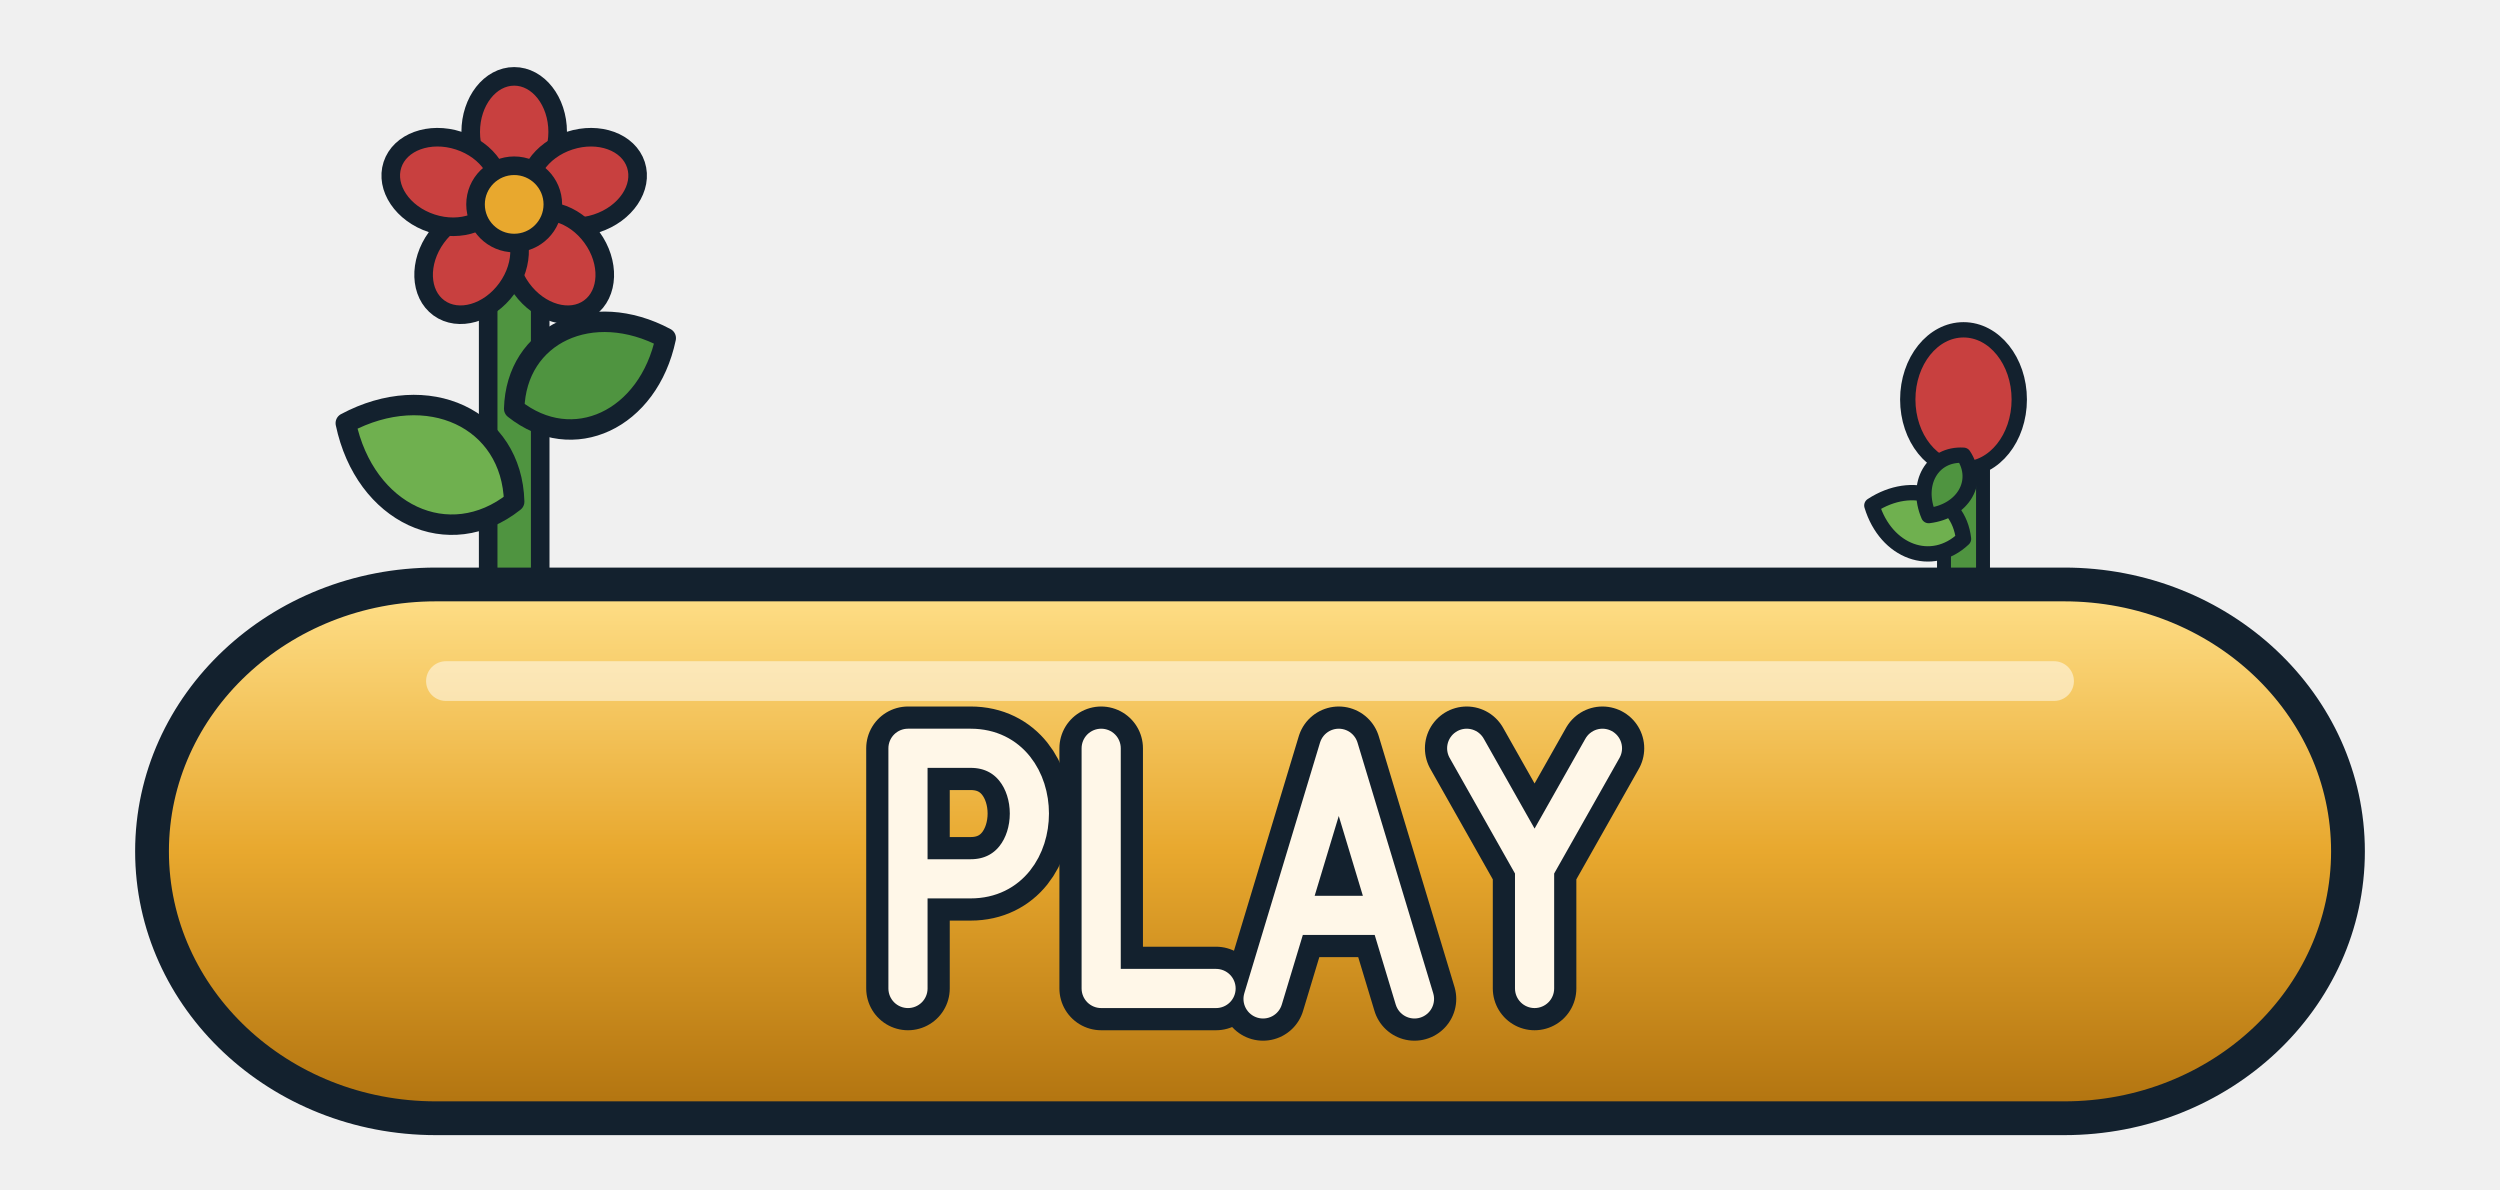
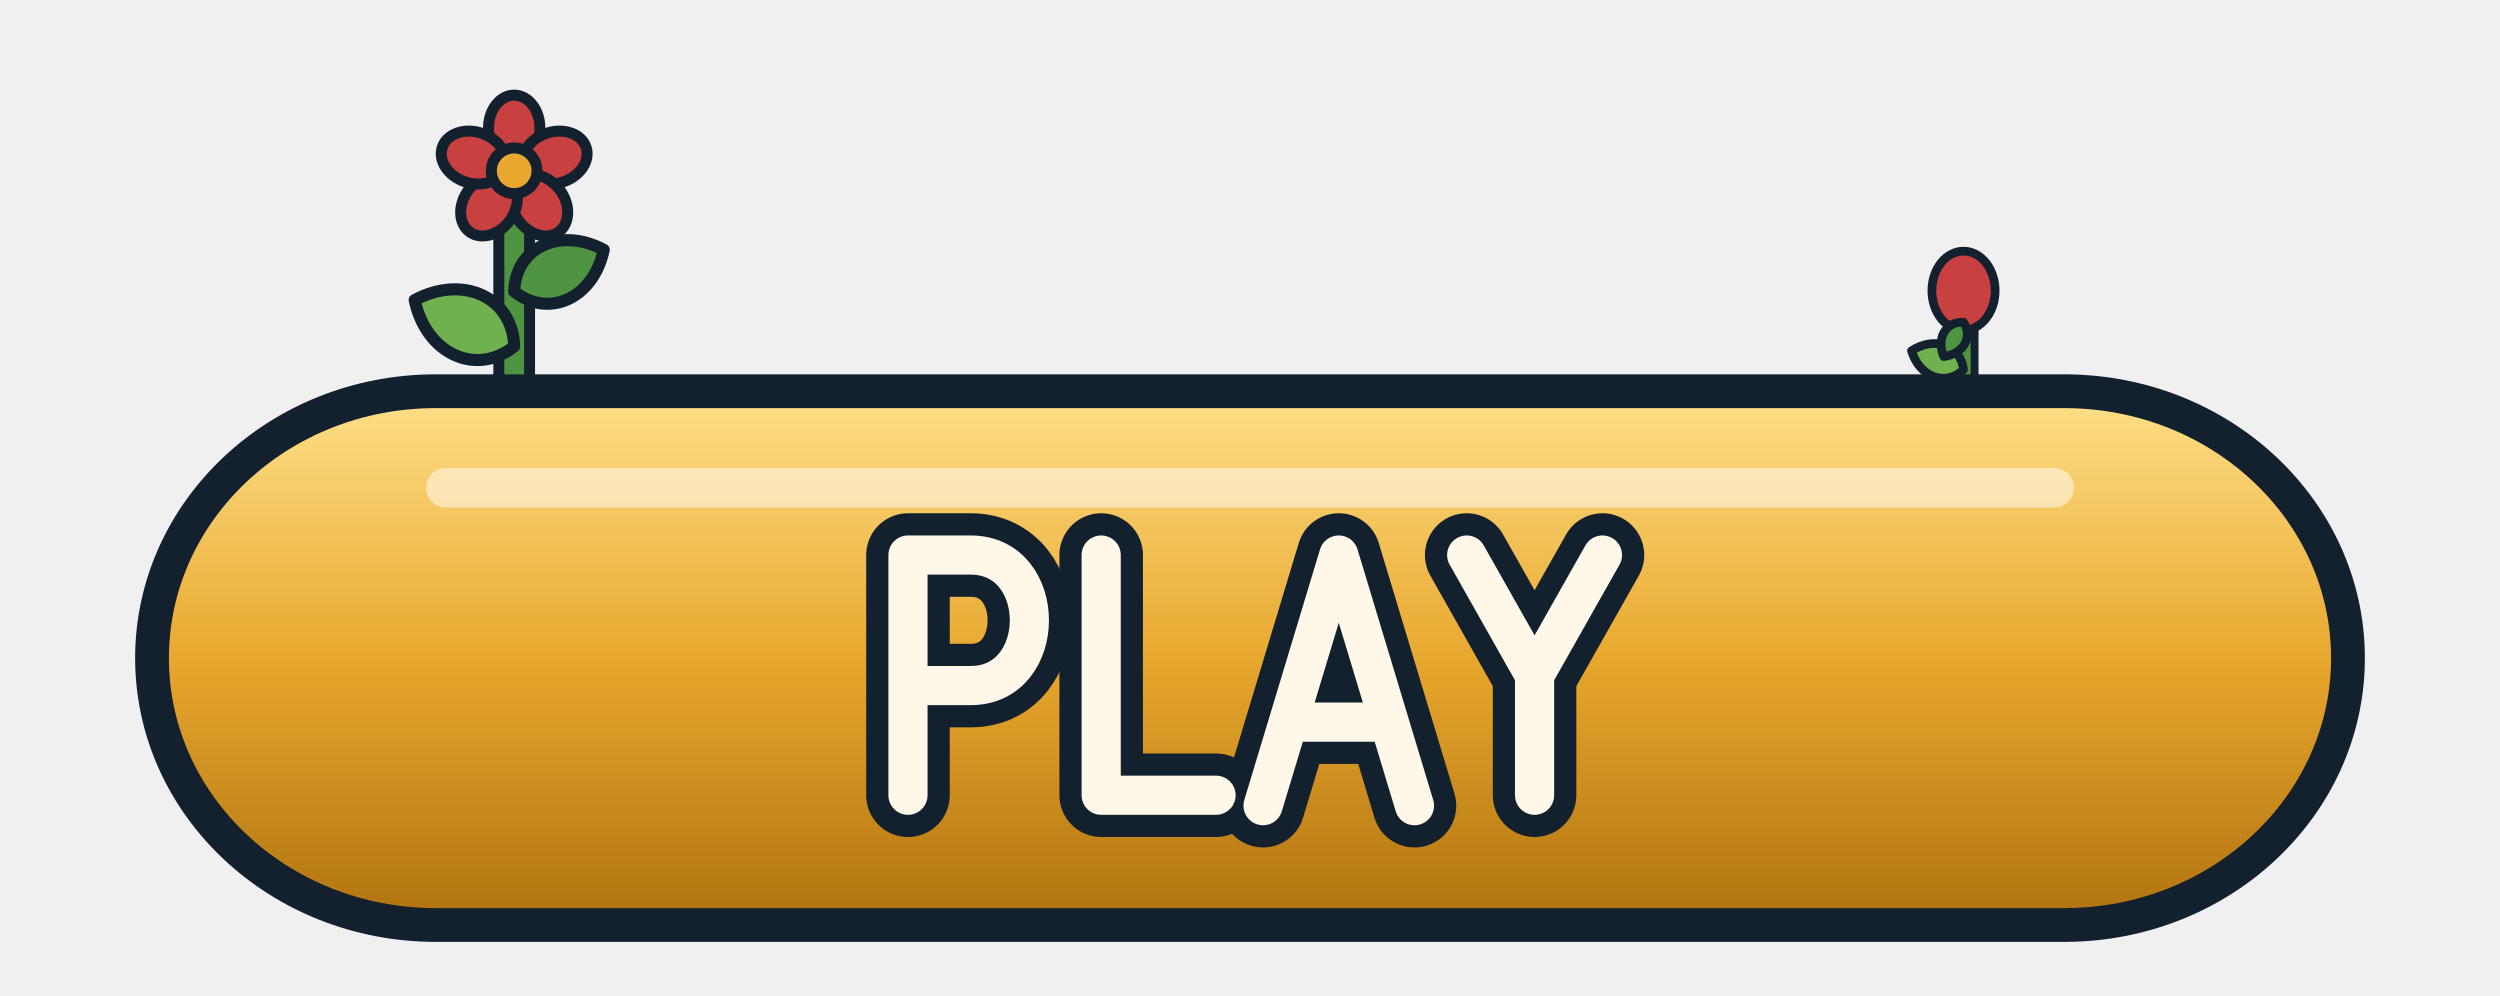
- <svg xmlns="http://www.w3.org/2000/svg" viewBox="0 0 370 176" width="370" height="176">
+ <svg xmlns="http://www.w3.org/2000/svg" viewBox="0 0 370 147.4" width="370" height="147.4">
  <defs>
    <linearGradient id="g" x1="0" y1="0" x2="0" y2="1">
      <stop offset="0" stop-color="#ffe08a" />
      <stop offset="0.5" stop-color="#e8a82e" />
      <stop offset="1" stop-color="#b0720f" />
    </linearGradient>
  </defs>
-   <g transform="translate(76.1 88) rotate(0) scale(1.375) translate(-32 -62)">
+   <g transform="translate(76.1 59.4) rotate(0) scale(0.8125) translate(-32 -62)">
    <g stroke-linejoin="round" stroke-linecap="round">
      <path d="M32 62 V26" fill="none" stroke="#13212e" stroke-width="7.6" />
      <path d="M32 62 V26" fill="none" stroke="#4f9440" stroke-width="3.6" />
      <path d="M0 0 C4 -8, 14 -8, 20 0 C14 8, 4 8, 0 0 Z" transform="translate(32 52) rotate(205)" fill="#6fb04f" stroke="#13212e" stroke-width="2.2" />
      <path d="M0 0 C3.6 -7.2, 12.6 -7.2, 18 0 C12.6 7.2, 3.6 7.2, 0 0 Z" transform="translate(32 42) rotate(-25)" fill="#4f9440" stroke="#13212e" stroke-width="2.2" />
      <ellipse cx="32" cy="12.2" rx="5.98" ry="4.68" transform="rotate(-90 32 12.2)" fill="#c8403f" stroke="#13212e" stroke-width="2" />
      <ellipse cx="39.418" cy="17.59" rx="5.98" ry="4.68" transform="rotate(-18 39.4182 17.5897)" fill="#c8403f" stroke="#13212e" stroke-width="2" />
      <ellipse cx="36.585" cy="26.31" rx="5.98" ry="4.68" transform="rotate(54 36.5847 26.3103)" fill="#c8403f" stroke="#13212e" stroke-width="2" />
      <ellipse cx="27.415" cy="26.31" rx="5.98" ry="4.68" transform="rotate(126 27.4153 26.3103)" fill="#c8403f" stroke="#13212e" stroke-width="2" />
      <ellipse cx="24.582" cy="17.59" rx="5.98" ry="4.68" transform="rotate(198 24.5818 17.5897)" fill="#c8403f" stroke="#13212e" stroke-width="2" />
      <circle cx="32" cy="20" r="4.16" fill="#e8a82e" stroke="#13212e" stroke-width="2" />
    </g>
  </g>
-   <g transform="translate(290.6 88) rotate(0) scale(1.03125) translate(-32 -62)">
+   <g transform="translate(290.6 59.4) rotate(0) scale(0.585) translate(-32 -62)">
    <g stroke-linejoin="round" stroke-linecap="round">
      <path d="M32 62 V40" fill="none" stroke="#13212e" stroke-width="7.6" />
      <path d="M32 62 V40" fill="none" stroke="#4f9440" stroke-width="3.6" />
      <path d="M0 0 C2.8 -5.6, 9.8 -5.6, 14 0 C9.8 5.6, 2.8 5.6, 0 0 Z" transform="translate(32 54) rotate(200)" fill="#6fb04f" stroke="#13212e" stroke-width="2.2" />
      <ellipse cx="32" cy="34" rx="8" ry="10" transform="rotate(0 32 34)" fill="#c8403f" stroke="#13212e" stroke-width="2.2" />
      <path d="M0 0 C2 -4, 7 -4, 10 0 C7 4, 2 4, 0 0 Z" transform="translate(32 42) rotate(120)" fill="#4f9440" stroke="#13212e" stroke-width="2.2" />
    </g>
  </g>
-   <rect x="22.5" y="86.5" width="325" height="79" rx="42" fill="url(#g)" stroke="#13212e" stroke-width="5" />
-   <path d="M66 100.8 H304" stroke="#fff" stroke-width="5.88" stroke-linecap="round" opacity="0.5" />
-   <g transform="translate(131.29 109.2) scale(0.3864)" fill="none" stroke-linejoin="round" stroke-linecap="round">
+   <rect x="22.5" y="57.9" width="325" height="79" rx="42" fill="url(#g)" stroke="#13212e" stroke-width="5" />
+   <path d="M66 72.2 H304" stroke="#fff" stroke-width="5.88" stroke-linecap="round" opacity="0.5" />
+   <g transform="translate(131.29 80.6) scale(0.3864)" fill="none" stroke-linejoin="round" stroke-linecap="round">
    <g stroke="#13212e" stroke-width="32">
      <path d="M8 96 V4 H32 C62 4 62 54 32 54 H8" transform="translate(0 0) scale(1)" />
      <path d="M8 4 V96 H52" transform="translate(74 0) scale(1)" />
      <path d="M2 100 L31 4 L60 100 M13 68 H49" transform="translate(142 0) scale(1)" />
      <path d="M4 4 L30 50 L56 4 M30 50 V96" transform="translate(218 0) scale(1)" />
    </g>
    <g stroke="#fff7e8" stroke-width="15">
      <path d="M8 96 V4 H32 C62 4 62 54 32 54 H8" transform="translate(0 0) scale(1)" />
      <path d="M8 4 V96 H52" transform="translate(74 0) scale(1)" />
      <path d="M2 100 L31 4 L60 100 M13 68 H49" transform="translate(142 0) scale(1)" />
      <path d="M4 4 L30 50 L56 4 M30 50 V96" transform="translate(218 0) scale(1)" />
    </g>
  </g>
</svg>
